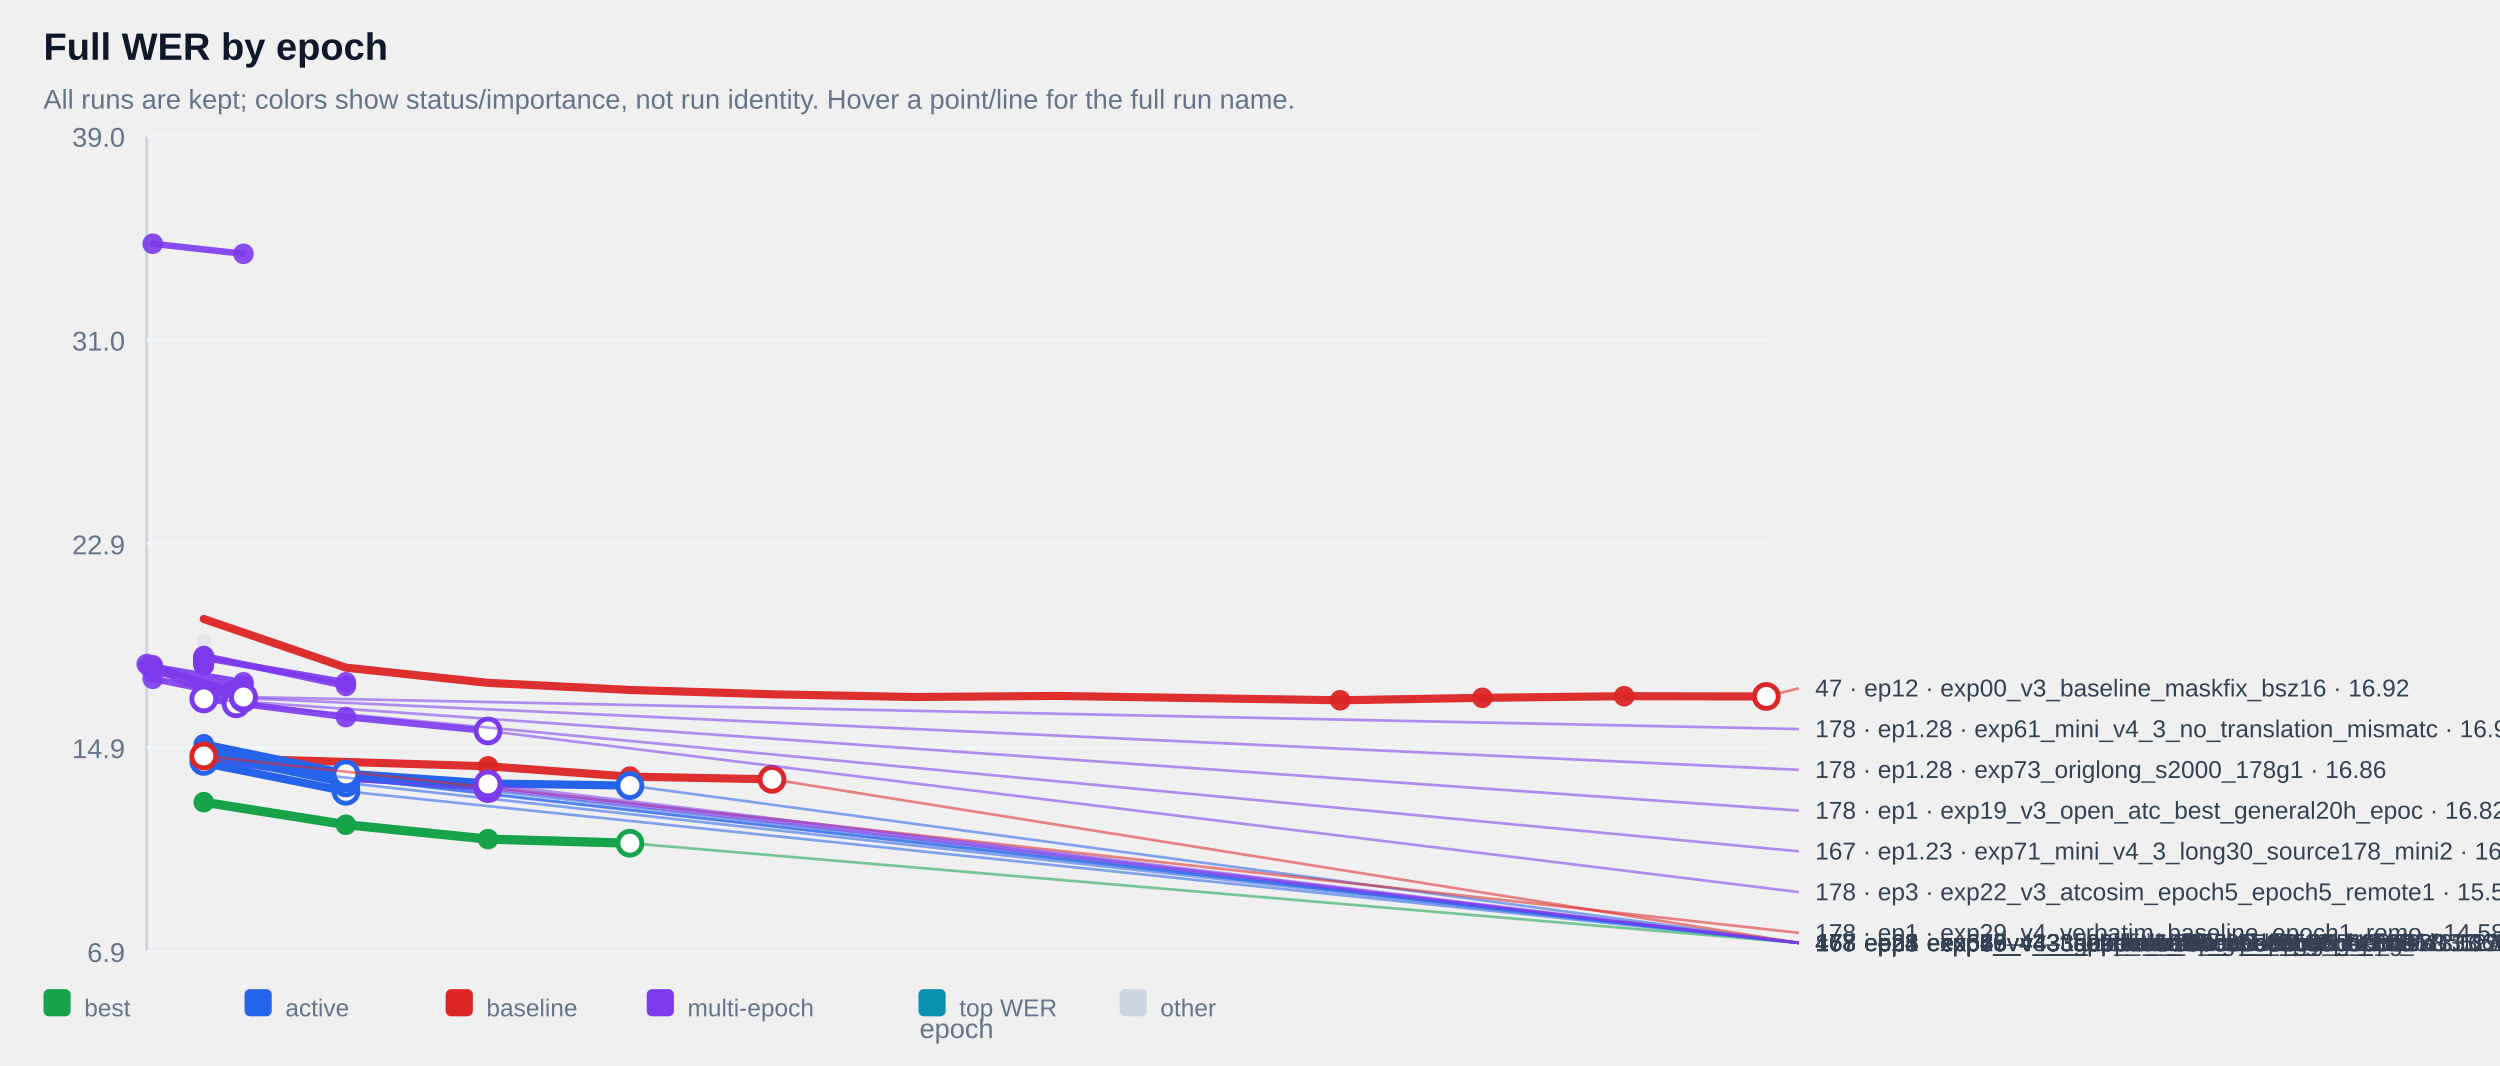
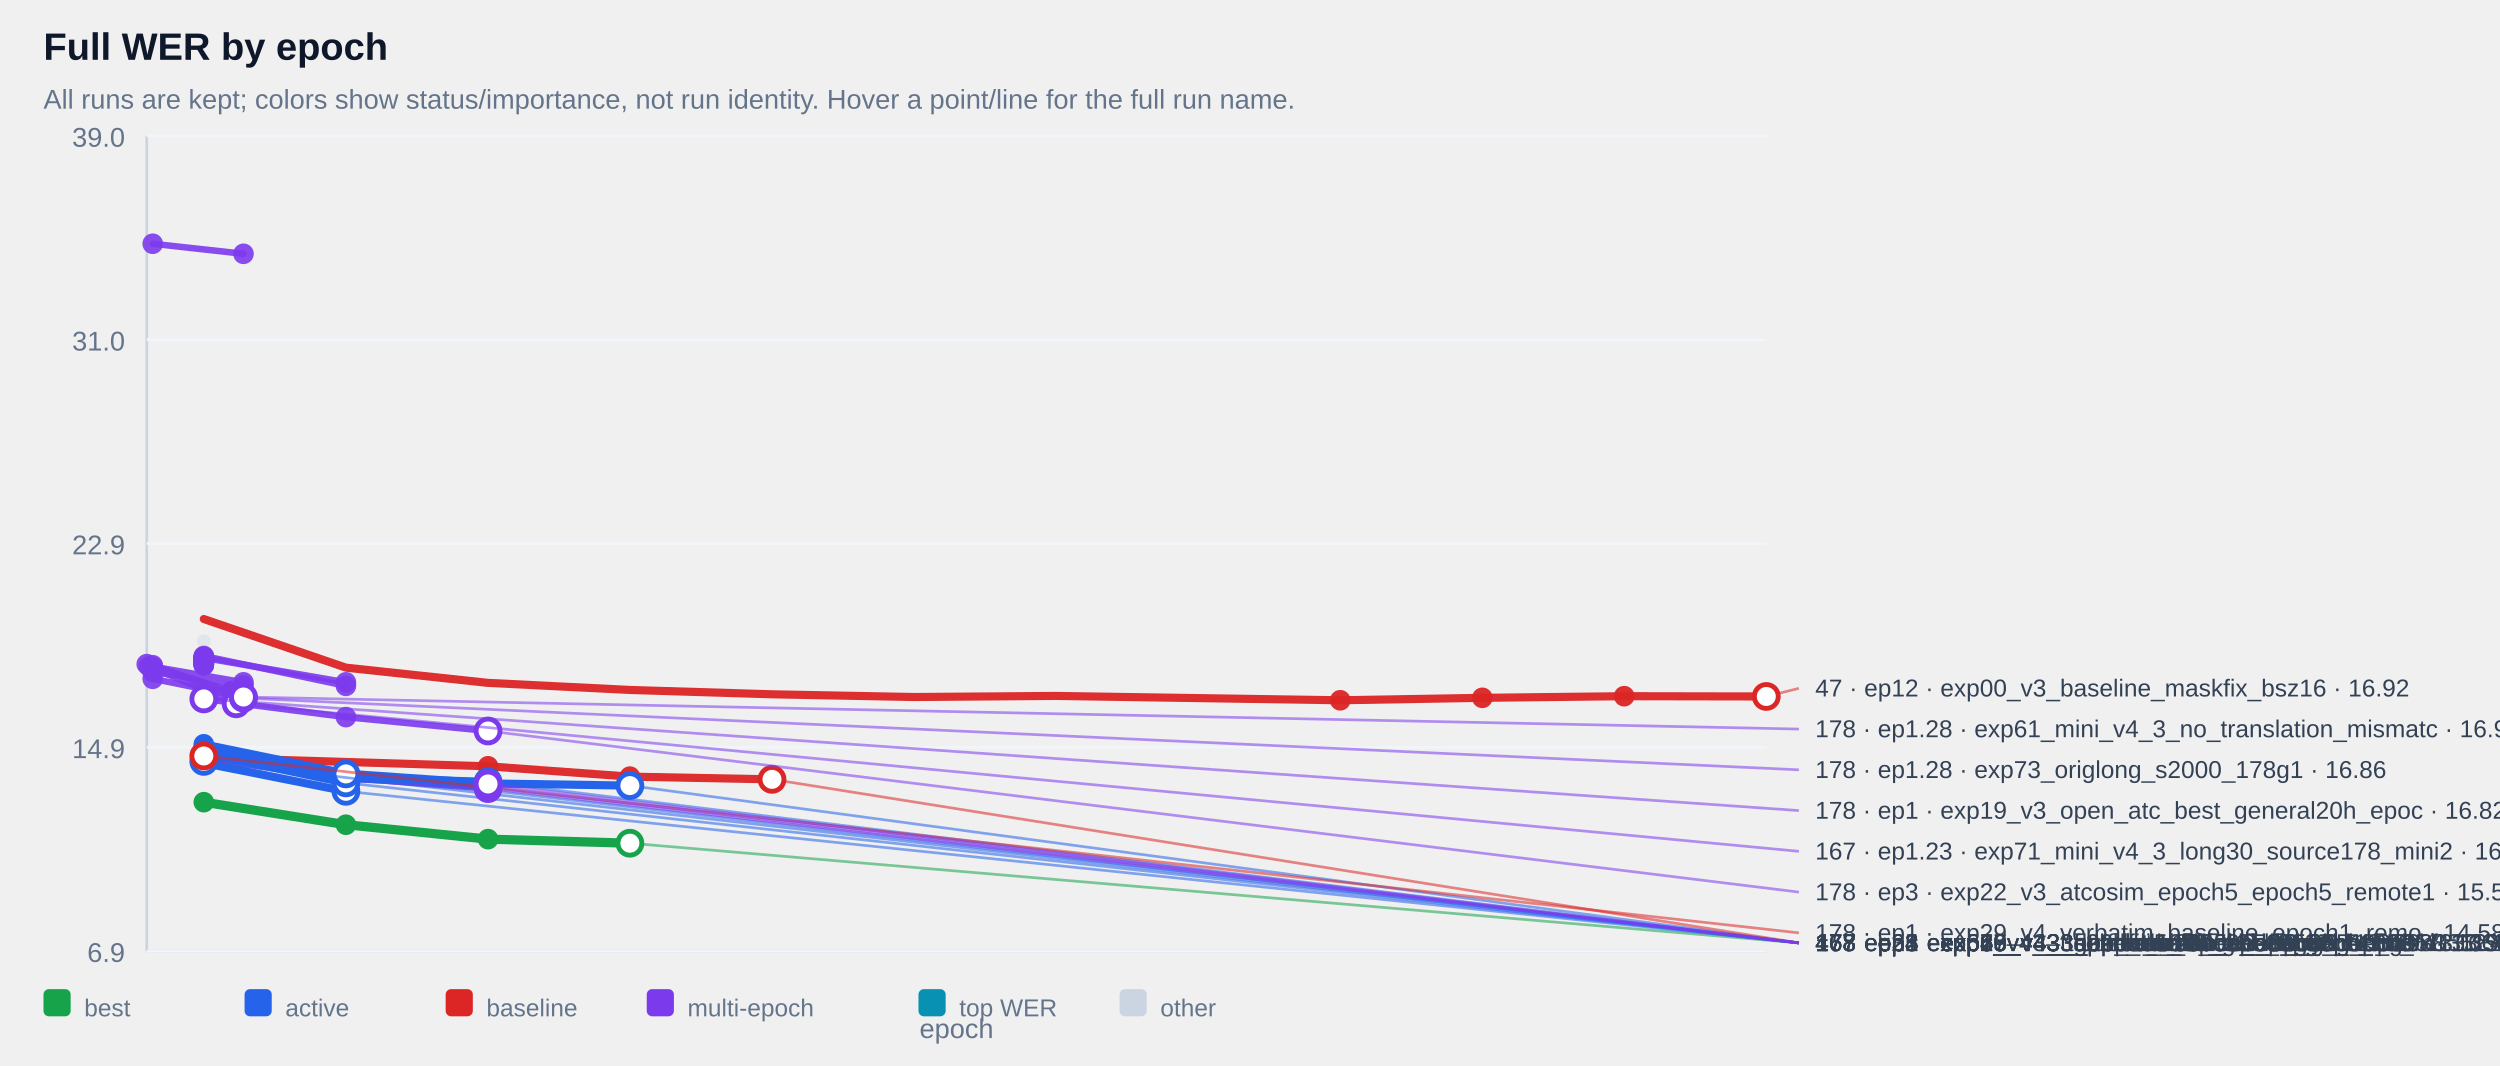
<svg xmlns="http://www.w3.org/2000/svg" width="100%" viewBox="0 0 920 392" style="max-width:920px;background:#ffffff;border:1px solid #e5e7eb;border-radius:10px;">
  <text x="16.0" y="22.0" font-size="14" fill="#0f172a" text-anchor="start" font-family="Arial, sans-serif" font-weight="700">Full WER by epoch</text>
  <text x="16.0" y="40.0" font-size="10" fill="#64748b" text-anchor="start" font-family="Arial, sans-serif" font-weight="400">All runs are kept; colors show status/importance, not run identity. Hover a point/line for the full run name.</text>
  <line x1="54" y1="50" x2="54" y2="350" stroke="#cbd5e1" />
  <line x1="54" y1="350" x2="650" y2="350" stroke="#cbd5e1" />
  <line x1="54" y1="350.0" x2="650" y2="350.0" stroke="#f1f5f9" />
  <text x="46.0" y="354.0" font-size="10" fill="#64748b" text-anchor="end" font-family="Arial, sans-serif" font-weight="400">6.9</text>
  <line x1="54" y1="275.0" x2="650" y2="275.0" stroke="#f1f5f9" />
  <text x="46.0" y="279.0" font-size="10" fill="#64748b" text-anchor="end" font-family="Arial, sans-serif" font-weight="400">14.9</text>
  <line x1="54" y1="200.0" x2="650" y2="200.0" stroke="#f1f5f9" />
  <text x="46.0" y="204.0" font-size="10" fill="#64748b" text-anchor="end" font-family="Arial, sans-serif" font-weight="400">22.9</text>
  <line x1="54" y1="125.0" x2="650" y2="125.0" stroke="#f1f5f9" />
  <text x="46.0" y="129.0" font-size="10" fill="#64748b" text-anchor="end" font-family="Arial, sans-serif" font-weight="400">31.0</text>
  <line x1="54" y1="50.0" x2="650" y2="50.0" stroke="#f1f5f9" />
  <text x="46.0" y="54.0" font-size="10" fill="#64748b" text-anchor="end" font-family="Arial, sans-serif" font-weight="400">39.0</text>
  <g opacity="0.38">
    <circle cx="75.0" cy="236.0" r="2.6" fill="#cbd5e1" />
  </g>
  <g opacity="0.90">
    <polyline points="56.2,89.7 89.6,93.4" fill="none" stroke="#7c3aed" stroke-width="2.4" stroke-linecap="round" stroke-linejoin="round" />
  </g>
  <g opacity="0.90">
    <circle cx="56.2" cy="89.7" r="3.8" fill="#7c3aed" />
  </g>
  <g opacity="0.90">
    <circle cx="89.6" cy="93.4" r="3.8" fill="#7c3aed" />
  </g>
  <g opacity="0.90">
    <polyline points="75.0,241.8 75.0,241.8" fill="none" stroke="#7c3aed" stroke-width="2.4" stroke-linecap="round" stroke-linejoin="round" />
  </g>
  <g opacity="0.90">
    <circle cx="75.0" cy="241.8" r="3.8" fill="#7c3aed" />
  </g>
  <g opacity="0.90">
    <circle cx="75.0" cy="241.8" r="3.8" fill="#7c3aed" />
  </g>
  <g opacity="0.90">
    <polyline points="75.0,241.9 75.0,241.9" fill="none" stroke="#7c3aed" stroke-width="2.4" stroke-linecap="round" stroke-linejoin="round" />
  </g>
  <g opacity="0.90">
    <circle cx="75.0" cy="241.9" r="3.8" fill="#7c3aed" />
  </g>
  <g opacity="0.90">
    <circle cx="75.0" cy="241.9" r="3.8" fill="#7c3aed" />
  </g>
  <g opacity="0.90">
    <polyline points="75.0,242.4 75.0,242.4" fill="none" stroke="#7c3aed" stroke-width="2.4" stroke-linecap="round" stroke-linejoin="round" />
  </g>
  <g opacity="0.90">
    <circle cx="75.0" cy="242.4" r="3.8" fill="#7c3aed" />
  </g>
  <g opacity="0.90">
    <circle cx="75.0" cy="242.4" r="3.8" fill="#7c3aed" />
  </g>
  <g opacity="0.90">
    <polyline points="75.0,242.4 75.0,242.4" fill="none" stroke="#7c3aed" stroke-width="2.4" stroke-linecap="round" stroke-linejoin="round" />
  </g>
  <g opacity="0.90">
    <circle cx="75.0" cy="242.4" r="3.8" fill="#7c3aed" />
  </g>
  <g opacity="0.90">
    <circle cx="75.0" cy="242.4" r="3.8" fill="#7c3aed" />
  </g>
  <g opacity="0.90">
    <polyline points="75.0,242.5 75.0,242.5" fill="none" stroke="#7c3aed" stroke-width="2.4" stroke-linecap="round" stroke-linejoin="round" />
  </g>
  <g opacity="0.90">
    <circle cx="75.0" cy="242.5" r="3.8" fill="#7c3aed" />
  </g>
  <g opacity="0.90">
    <circle cx="75.0" cy="242.5" r="3.8" fill="#7c3aed" />
  </g>
  <g opacity="0.90">
    <polyline points="75.0,242.5 75.0,242.5" fill="none" stroke="#7c3aed" stroke-width="2.4" stroke-linecap="round" stroke-linejoin="round" />
  </g>
  <g opacity="0.90">
    <circle cx="75.0" cy="242.5" r="3.8" fill="#7c3aed" />
  </g>
  <g opacity="0.90">
    <circle cx="75.0" cy="242.5" r="3.8" fill="#7c3aed" />
  </g>
  <g opacity="0.90">
    <polyline points="75.0,242.6 75.0,242.6" fill="none" stroke="#7c3aed" stroke-width="2.4" stroke-linecap="round" stroke-linejoin="round" />
  </g>
  <g opacity="0.90">
    <circle cx="75.0" cy="242.6" r="3.8" fill="#7c3aed" />
  </g>
  <g opacity="0.90">
    <circle cx="75.0" cy="242.6" r="3.8" fill="#7c3aed" />
  </g>
  <g opacity="0.90">
    <polyline points="75.0,242.7 75.0,242.7" fill="none" stroke="#7c3aed" stroke-width="2.4" stroke-linecap="round" stroke-linejoin="round" />
  </g>
  <g opacity="0.90">
    <circle cx="75.0" cy="242.7" r="3.8" fill="#7c3aed" />
  </g>
  <g opacity="0.90">
    <circle cx="75.0" cy="242.7" r="3.8" fill="#7c3aed" />
  </g>
  <g opacity="0.90">
    <polyline points="75.0,242.9 75.0,242.9" fill="none" stroke="#7c3aed" stroke-width="2.4" stroke-linecap="round" stroke-linejoin="round" />
  </g>
  <g opacity="0.90">
    <circle cx="75.0" cy="242.9" r="3.8" fill="#7c3aed" />
  </g>
  <g opacity="0.90">
    <circle cx="75.0" cy="242.9" r="3.8" fill="#7c3aed" />
  </g>
  <g opacity="0.90">
    <polyline points="75.0,243.1 75.0,243.1" fill="none" stroke="#7c3aed" stroke-width="2.4" stroke-linecap="round" stroke-linejoin="round" />
  </g>
  <g opacity="0.90">
    <circle cx="75.0" cy="243.1" r="3.8" fill="#7c3aed" />
  </g>
  <g opacity="0.90">
    <circle cx="75.0" cy="243.1" r="3.8" fill="#7c3aed" />
  </g>
  <g opacity="0.90">
    <polyline points="75.0,243.1 75.0,243.1" fill="none" stroke="#7c3aed" stroke-width="2.4" stroke-linecap="round" stroke-linejoin="round" />
  </g>
  <g opacity="0.90">
    <circle cx="75.0" cy="243.1" r="3.8" fill="#7c3aed" />
  </g>
  <g opacity="0.90">
    <circle cx="75.0" cy="243.1" r="3.8" fill="#7c3aed" />
  </g>
  <g opacity="0.90">
    <polyline points="75.0,243.2 75.0,243.2" fill="none" stroke="#7c3aed" stroke-width="2.4" stroke-linecap="round" stroke-linejoin="round" />
  </g>
  <g opacity="0.90">
    <circle cx="75.0" cy="243.2" r="3.8" fill="#7c3aed" />
  </g>
  <g opacity="0.90">
    <circle cx="75.0" cy="243.2" r="3.8" fill="#7c3aed" />
  </g>
  <g opacity="0.90">
    <polyline points="75.0,243.4 75.0,243.4" fill="none" stroke="#7c3aed" stroke-width="2.4" stroke-linecap="round" stroke-linejoin="round" />
  </g>
  <g opacity="0.90">
    <circle cx="75.0" cy="243.4" r="3.8" fill="#7c3aed" />
  </g>
  <g opacity="0.90">
    <circle cx="75.0" cy="243.4" r="3.8" fill="#7c3aed" />
  </g>
  <g opacity="0.90">
    <polyline points="75.0,243.5 75.0,243.5" fill="none" stroke="#7c3aed" stroke-width="2.4" stroke-linecap="round" stroke-linejoin="round" />
  </g>
  <g opacity="0.90">
    <circle cx="75.0" cy="243.5" r="3.8" fill="#7c3aed" />
  </g>
  <g opacity="0.90">
    <circle cx="75.0" cy="243.5" r="3.8" fill="#7c3aed" />
  </g>
  <g opacity="0.90">
    <polyline points="75.0,243.6 75.0,243.6" fill="none" stroke="#7c3aed" stroke-width="2.4" stroke-linecap="round" stroke-linejoin="round" />
  </g>
  <g opacity="0.90">
    <circle cx="75.0" cy="243.6" r="3.8" fill="#7c3aed" />
  </g>
  <g opacity="0.90">
    <circle cx="75.0" cy="243.6" r="3.8" fill="#7c3aed" />
  </g>
  <g opacity="0.90">
    <polyline points="75.0,243.8 75.0,243.8" fill="none" stroke="#7c3aed" stroke-width="2.4" stroke-linecap="round" stroke-linejoin="round" />
  </g>
  <g opacity="0.90">
    <circle cx="75.0" cy="243.8" r="3.8" fill="#7c3aed" />
  </g>
  <g opacity="0.90">
    <circle cx="75.0" cy="243.8" r="3.8" fill="#7c3aed" />
  </g>
  <g opacity="0.90">
    <polyline points="75.0,243.8 75.0,243.8" fill="none" stroke="#7c3aed" stroke-width="2.4" stroke-linecap="round" stroke-linejoin="round" />
  </g>
  <g opacity="0.90">
    <circle cx="75.0" cy="243.8" r="3.8" fill="#7c3aed" />
  </g>
  <g opacity="0.90">
    <circle cx="75.0" cy="243.8" r="3.8" fill="#7c3aed" />
  </g>
  <g opacity="0.90">
    <polyline points="75.0,244.3 75.0,244.3" fill="none" stroke="#7c3aed" stroke-width="2.4" stroke-linecap="round" stroke-linejoin="round" />
  </g>
  <g opacity="0.90">
    <circle cx="75.0" cy="244.3" r="3.8" fill="#7c3aed" />
  </g>
  <g opacity="0.90">
    <circle cx="75.0" cy="244.3" r="3.8" fill="#7c3aed" />
  </g>
  <g opacity="0.90">
    <polyline points="75.0,244.3 75.0,244.3" fill="none" stroke="#7c3aed" stroke-width="2.4" stroke-linecap="round" stroke-linejoin="round" />
  </g>
  <g opacity="0.90">
    <circle cx="75.0" cy="244.3" r="3.8" fill="#7c3aed" />
  </g>
  <g opacity="0.90">
    <circle cx="75.0" cy="244.3" r="3.8" fill="#7c3aed" />
  </g>
  <g opacity="0.90">
    <polyline points="75.0,244.8 75.0,244.8" fill="none" stroke="#7c3aed" stroke-width="2.4" stroke-linecap="round" stroke-linejoin="round" />
  </g>
  <g opacity="0.90">
    <circle cx="75.0" cy="244.8" r="3.8" fill="#7c3aed" />
  </g>
  <g opacity="0.90">
    <circle cx="75.0" cy="244.8" r="3.8" fill="#7c3aed" />
  </g>
  <g opacity="0.90">
    <polyline points="75.0,242.1 127.3,251.1" fill="none" stroke="#7c3aed" stroke-width="2.4" stroke-linecap="round" stroke-linejoin="round" />
  </g>
  <g opacity="0.90">
    <circle cx="75.0" cy="242.1" r="3.8" fill="#7c3aed" />
  </g>
  <g opacity="0.90">
    <circle cx="127.3" cy="251.1" r="3.8" fill="#7c3aed" />
  </g>
  <g opacity="0.90">
    <polyline points="56.2,245.3 89.6,251.1 56.2,247.3 89.6,252.3" fill="none" stroke="#7c3aed" stroke-width="2.4" stroke-linecap="round" stroke-linejoin="round" />
  </g>
  <g opacity="0.90">
    <circle cx="56.2" cy="245.3" r="3.8" fill="#7c3aed" />
  </g>
  <g opacity="0.90">
    <circle cx="89.6" cy="251.1" r="3.8" fill="#7c3aed" />
  </g>
  <g opacity="0.90">
    <circle cx="56.2" cy="247.3" r="3.8" fill="#7c3aed" />
  </g>
  <g opacity="0.90">
    <circle cx="89.6" cy="252.3" r="3.8" fill="#7c3aed" />
  </g>
  <g opacity="0.90">
    <polyline points="75.0,241.4 127.3,252.4" fill="none" stroke="#7c3aed" stroke-width="2.4" stroke-linecap="round" stroke-linejoin="round" />
  </g>
  <g opacity="0.90">
    <circle cx="75.0" cy="241.4" r="3.8" fill="#7c3aed" />
  </g>
  <g opacity="0.90">
    <circle cx="127.3" cy="252.4" r="3.8" fill="#7c3aed" />
  </g>
  <g opacity="0.90">
    <polyline points="54.0,244.4 85.2,254.4 85.2,254.4" fill="none" stroke="#7c3aed" stroke-width="2.4" stroke-linecap="round" stroke-linejoin="round" />
  </g>
  <g opacity="0.90">
    <circle cx="54.0" cy="244.4" r="3.8" fill="#7c3aed" />
  </g>
  <g opacity="0.90">
    <circle cx="85.2" cy="254.4" r="3.8" fill="#7c3aed" />
  </g>
  <g opacity="0.90">
    <circle cx="85.2" cy="254.4" r="3.8" fill="#7c3aed" />
  </g>
  <g opacity="0.90">
    <polyline points="75.0,256.2 75.0,256.2" fill="none" stroke="#7c3aed" stroke-width="2.4" stroke-linecap="round" stroke-linejoin="round" />
  </g>
  <g opacity="0.90">
    <circle cx="75.0" cy="256.2" r="3.8" fill="#7c3aed" />
  </g>
  <g opacity="0.90">
    <circle cx="75.0" cy="256.2" r="3.8" fill="#7c3aed" />
  </g>
  <g opacity="0.90">
    <polyline points="56.2,249.8 89.6,256.5" fill="none" stroke="#7c3aed" stroke-width="2.4" stroke-linecap="round" stroke-linejoin="round" />
  </g>
  <g opacity="0.90">
    <circle cx="56.2" cy="249.8" r="3.8" fill="#7c3aed" />
  </g>
  <g opacity="0.90">
    <circle cx="89.6" cy="256.5" r="3.8" fill="#7c3aed" />
  </g>
  <g opacity="0.90">
    <polyline points="56.2,244.8 89.6,256.9" fill="none" stroke="#7c3aed" stroke-width="2.4" stroke-linecap="round" stroke-linejoin="round" />
  </g>
  <g opacity="0.90">
    <circle cx="56.2" cy="244.8" r="3.8" fill="#7c3aed" />
  </g>
  <g opacity="0.90">
    <circle cx="89.6" cy="256.9" r="3.8" fill="#7c3aed" />
  </g>
  <g opacity="0.90">
    <polyline points="75.0,257.2 75.0,257.2" fill="none" stroke="#7c3aed" stroke-width="2.4" stroke-linecap="round" stroke-linejoin="round" />
  </g>
  <g opacity="0.90">
    <circle cx="75.0" cy="257.2" r="3.8" fill="#7c3aed" />
  </g>
  <g opacity="0.90">
    <circle cx="75.0" cy="257.2" r="3.8" fill="#7c3aed" />
  </g>
  <g opacity="0.90">
    <polyline points="54.8,245.2 86.9,259.0 86.9,259.0" fill="none" stroke="#7c3aed" stroke-width="2.4" stroke-linecap="round" stroke-linejoin="round" />
  </g>
  <g opacity="0.90">
    <circle cx="54.8" cy="245.2" r="3.8" fill="#7c3aed" />
  </g>
  <g opacity="0.90">
    <circle cx="86.9" cy="259.0" r="3.8" fill="#7c3aed" />
  </g>
  <g opacity="0.90">
    <circle cx="86.9" cy="259.0" r="3.8" fill="#7c3aed" />
  </g>
  <g opacity="0.90">
    <polyline points="75.0,257.2 127.3,263.9 179.6,269.0" fill="none" stroke="#7c3aed" stroke-width="2.4" stroke-linecap="round" stroke-linejoin="round" />
  </g>
  <g opacity="0.90">
    <circle cx="75.0" cy="257.2" r="3.8" fill="#7c3aed" />
  </g>
  <g opacity="0.90">
    <circle cx="127.3" cy="263.9" r="3.8" fill="#7c3aed" />
  </g>
  <g opacity="0.90">
    <circle cx="179.6" cy="269.0" r="3.8" fill="#7c3aed" />
  </g>
  <g opacity="0.90">
    <polyline points="75.0,277.1 127.3,285.5 179.6,288.5 179.6,288.5" fill="none" stroke="#7c3aed" stroke-width="2.4" stroke-linecap="round" stroke-linejoin="round" />
  </g>
  <g opacity="0.90">
    <circle cx="75.0" cy="277.1" r="3.8" fill="#7c3aed" />
  </g>
  <g opacity="0.90">
    <circle cx="127.3" cy="285.5" r="3.8" fill="#7c3aed" />
  </g>
  <g opacity="0.90">
    <circle cx="179.6" cy="288.5" r="3.8" fill="#7c3aed" />
  </g>
  <g opacity="0.90">
    <circle cx="179.6" cy="288.5" r="3.8" fill="#7c3aed" />
  </g>
  <g opacity="0.90">
    <polyline points="75.0,279.2 127.3,286.5 179.6,289.4 179.6,289.4" fill="none" stroke="#7c3aed" stroke-width="2.4" stroke-linecap="round" stroke-linejoin="round" />
  </g>
  <g opacity="0.90">
    <circle cx="75.0" cy="279.2" r="3.8" fill="#7c3aed" />
  </g>
  <g opacity="0.90">
    <circle cx="127.3" cy="286.5" r="3.8" fill="#7c3aed" />
  </g>
  <g opacity="0.90">
    <circle cx="179.6" cy="289.4" r="3.8" fill="#7c3aed" />
  </g>
  <g opacity="0.90">
    <circle cx="179.6" cy="289.4" r="3.8" fill="#7c3aed" />
  </g>
  <g opacity="0.90">
    <polyline points="75.0,278.3 127.3,286.2 179.6,290.2 179.6,290.2" fill="none" stroke="#7c3aed" stroke-width="2.4" stroke-linecap="round" stroke-linejoin="round" />
  </g>
  <g opacity="0.90">
    <circle cx="75.0" cy="278.3" r="3.8" fill="#7c3aed" />
  </g>
  <g opacity="0.90">
    <circle cx="127.3" cy="286.2" r="3.8" fill="#7c3aed" />
  </g>
  <g opacity="0.90">
    <circle cx="179.6" cy="290.2" r="3.8" fill="#7c3aed" />
  </g>
  <g opacity="0.90">
    <circle cx="179.6" cy="290.2" r="3.8" fill="#7c3aed" />
  </g>
  <g opacity="0.95">
    <polyline points="75.0,227.8 127.3,245.7 179.6,251.3 231.8,253.9 284.1,255.5 336.4,256.5 388.6,256.1 440.9,256.9 493.2,257.7 545.5,256.8 597.7,256.2 650.0,256.3" fill="none" stroke="#dc2626" stroke-width="3.0" stroke-linecap="round" stroke-linejoin="round" />
  </g>
  <g opacity="0.95">
    <circle cx="493.2" cy="257.7" r="3.8" fill="#dc2626" />
  </g>
  <g opacity="0.95">
    <circle cx="545.5" cy="256.8" r="3.8" fill="#dc2626" />
  </g>
  <g opacity="0.95">
    <circle cx="597.7" cy="256.2" r="3.8" fill="#dc2626" />
  </g>
  <g opacity="0.95">
    <circle cx="650.0" cy="256.3" r="3.8" fill="#dc2626" />
  </g>
  <g opacity="0.95">
    <polyline points="75.0,278.2 75.0,278.2" fill="none" stroke="#dc2626" stroke-width="3.0" stroke-linecap="round" stroke-linejoin="round" />
  </g>
  <g opacity="0.95">
    <circle cx="75.0" cy="278.2" r="3.8" fill="#dc2626" />
  </g>
  <g opacity="0.95">
    <circle cx="75.0" cy="278.2" r="3.8" fill="#dc2626" />
  </g>
  <g opacity="0.95">
    <polyline points="75.0,278.8 75.0,278.8 179.6,282.0 231.8,285.8 284.1,286.8 284.1,286.8" fill="none" stroke="#dc2626" stroke-width="3.0" stroke-linecap="round" stroke-linejoin="round" />
  </g>
  <g opacity="0.95">
    <circle cx="179.6" cy="282.0" r="3.8" fill="#dc2626" />
  </g>
  <g opacity="0.95">
    <circle cx="231.8" cy="285.8" r="3.8" fill="#dc2626" />
  </g>
  <g opacity="0.95">
    <circle cx="284.1" cy="286.8" r="3.8" fill="#dc2626" />
  </g>
  <g opacity="0.95">
    <circle cx="284.1" cy="286.8" r="3.8" fill="#dc2626" />
  </g>
  <g opacity="1.00">
    <circle cx="75.0" cy="280.2" r="3.8" fill="#2563eb" />
  </g>
  <g opacity="1.00">
    <polyline points="75.0,275.0 127.3,284.8" fill="none" stroke="#2563eb" stroke-width="3.0" stroke-linecap="round" stroke-linejoin="round" />
  </g>
  <g opacity="1.00">
    <circle cx="75.0" cy="275.0" r="3.8" fill="#2563eb" />
  </g>
  <g opacity="1.00">
    <circle cx="127.3" cy="284.8" r="3.8" fill="#2563eb" />
  </g>
  <g opacity="1.00">
-     <polyline points="75.0,277.4 127.3,286.3" fill="none" stroke="#2563eb" stroke-width="3.0" stroke-linecap="round" stroke-linejoin="round" />
+     <polyline points="75.0,277.4 127.3,286.3 179.6,287.7" fill="none" stroke="#2563eb" stroke-width="3.0" stroke-linecap="round" stroke-linejoin="round" />
  </g>
  <g opacity="1.00">
    <circle cx="75.0" cy="277.4" r="3.8" fill="#2563eb" />
  </g>
  <g opacity="1.00">
    <circle cx="127.3" cy="286.3" r="3.8" fill="#2563eb" />
+   </g>
+   <g opacity="1.00">
+     <circle cx="179.6" cy="287.7" r="3.8" fill="#2563eb" />
  </g>
  <g opacity="1.00">
    <polyline points="75.0,277.2 127.3,288.1" fill="none" stroke="#2563eb" stroke-width="3.0" stroke-linecap="round" stroke-linejoin="round" />
  </g>
  <g opacity="1.00">
    <circle cx="75.0" cy="277.2" r="3.8" fill="#2563eb" />
  </g>
  <g opacity="1.00">
    <circle cx="127.3" cy="288.1" r="3.8" fill="#2563eb" />
  </g>
  <g opacity="1.00">
    <polyline points="75.0,273.9 127.3,284.7 179.6,288.3 231.8,289.1" fill="none" stroke="#2563eb" stroke-width="3.0" stroke-linecap="round" stroke-linejoin="round" />
  </g>
  <g opacity="1.00">
    <circle cx="75.0" cy="273.9" r="3.8" fill="#2563eb" />
  </g>
  <g opacity="1.00">
    <circle cx="127.3" cy="284.7" r="3.8" fill="#2563eb" />
  </g>
  <g opacity="1.00">
    <circle cx="179.6" cy="288.3" r="3.8" fill="#2563eb" />
  </g>
  <g opacity="1.00">
    <circle cx="231.8" cy="289.1" r="3.8" fill="#2563eb" />
  </g>
  <g opacity="1.00">
    <polyline points="75.0,280.8 127.3,291.2" fill="none" stroke="#2563eb" stroke-width="3.0" stroke-linecap="round" stroke-linejoin="round" />
  </g>
  <g opacity="1.00">
    <circle cx="75.0" cy="280.8" r="3.8" fill="#2563eb" />
  </g>
  <g opacity="1.00">
    <circle cx="127.3" cy="291.2" r="3.8" fill="#2563eb" />
  </g>
  <g opacity="1.00">
    <polyline points="75.0,295.2 127.3,303.5 179.6,308.8 231.8,310.3" fill="none" stroke="#16a34a" stroke-width="3.4" stroke-linecap="round" stroke-linejoin="round" />
  </g>
  <g opacity="1.00">
    <circle cx="75.0" cy="295.2" r="3.8" fill="#16a34a" />
  </g>
  <g opacity="1.00">
    <circle cx="127.3" cy="303.5" r="3.8" fill="#16a34a" />
  </g>
  <g opacity="1.00">
    <circle cx="179.6" cy="308.8" r="3.8" fill="#16a34a" />
  </g>
  <g opacity="1.00">
    <circle cx="231.8" cy="310.3" r="3.8" fill="#16a34a" />
  </g>
  <line x1="231.8" y1="310.3" x2="662.0" y2="347.0" stroke="#16a34a" stroke-width="1" opacity="0.55" />
  <circle cx="231.8" cy="310.3" r="4.4" fill="#ffffff" stroke="#16a34a" stroke-width="1.8" />
  <text x="668.0" y="350.0" font-size="9" fill="#334155" text-anchor="start" font-family="Arial, sans-serif" font-weight="400">178 · ep4 · exp50_v4_3_atcosim_epoch5_epoch5_maskf · 11.14</text>
  <line x1="127.3" y1="291.2" x2="662.0" y2="347.0" stroke="#2563eb" stroke-width="1" opacity="0.55" />
  <circle cx="127.3" cy="291.2" r="4.4" fill="#ffffff" stroke="#2563eb" stroke-width="1.8" />
  <text x="668.0" y="350.0" font-size="9" fill="#334155" text-anchor="start" font-family="Arial, sans-serif" font-weight="400">178 · ep2 · exp70_v43_combo_tts10_vad30_e3_b8_g0 · 13.19</text>
  <line x1="231.8" y1="289.1" x2="662.0" y2="347.0" stroke="#2563eb" stroke-width="1" opacity="0.55" />
  <circle cx="231.8" cy="289.1" r="4.4" fill="#ffffff" stroke="#2563eb" stroke-width="1.8" />
  <text x="668.0" y="350.0" font-size="9" fill="#334155" text-anchor="start" font-family="Arial, sans-serif" font-weight="400">178 · ep4 · exp63_v4_3_ttsclone10h_epoch5_epoch5_m · 13.41</text>
  <line x1="127.3" y1="288.1" x2="662.0" y2="347.0" stroke="#2563eb" stroke-width="1" opacity="0.55" />
  <circle cx="127.3" cy="288.1" r="4.4" fill="#ffffff" stroke="#2563eb" stroke-width="1.8" />
  <text x="668.0" y="350.0" font-size="9" fill="#334155" text-anchor="start" font-family="Arial, sans-serif" font-weight="400">47 · ep2 · exp52_v4_3_fullmix_balanced_epoch5_epo · 13.52</text>
-   <line x1="127.3" y1="286.3" x2="662.0" y2="347.0" stroke="#2563eb" stroke-width="1" opacity="0.55" />
-   <circle cx="127.3" cy="286.3" r="4.4" fill="#ffffff" stroke="#2563eb" stroke-width="1.8" />
-   <text x="668.0" y="350.0" font-size="9" fill="#334155" text-anchor="start" font-family="Arial, sans-serif" font-weight="400">47 · ep2 · exp51_v4_3_appdenoise45h_epoch5_epoch5 · 13.71</text>
+   <line x1="179.6" y1="287.7" x2="662.0" y2="347.0" stroke="#2563eb" stroke-width="1" opacity="0.55" />
+   <circle cx="179.6" cy="287.7" r="4.4" fill="#ffffff" stroke="#2563eb" stroke-width="1.8" />
+   <text x="668.0" y="350.0" font-size="9" fill="#334155" text-anchor="start" font-family="Arial, sans-serif" font-weight="400">47 · ep3 · exp51_v4_3_appdenoise45h_epoch5_epoch5 · 13.56</text>
  <line x1="127.3" y1="284.8" x2="662.0" y2="347.0" stroke="#2563eb" stroke-width="1" opacity="0.55" />
  <circle cx="127.3" cy="284.8" r="4.4" fill="#ffffff" stroke="#2563eb" stroke-width="1.8" />
  <text x="668.0" y="350.0" font-size="9" fill="#334155" text-anchor="start" font-family="Arial, sans-serif" font-weight="400">47 · ep2 · exp64_v43_tts22h_e5_b8_g1 · 13.87</text>
  <line x1="75.0" y1="280.2" x2="662.0" y2="347.0" stroke="#2563eb" stroke-width="1" opacity="0.55" />
  <circle cx="75.0" cy="280.2" r="4.4" fill="#ffffff" stroke="#2563eb" stroke-width="1.8" />
  <text x="668.0" y="350.0" font-size="9" fill="#334155" text-anchor="start" font-family="Arial, sans-serif" font-weight="400">167 · ep1 · exp69_v43_openatc_all_e3_b8_g3 · 14.37</text>
  <line x1="284.1" y1="286.8" x2="662.0" y2="347.0" stroke="#dc2626" stroke-width="1" opacity="0.55" />
  <circle cx="284.1" cy="286.8" r="4.4" fill="#ffffff" stroke="#dc2626" stroke-width="1.8" />
  <text x="668.0" y="350.0" font-size="9" fill="#334155" text-anchor="start" font-family="Arial, sans-serif" font-weight="400">167 · ep5 · exp29_v4_3_no_translation_mismatch_bas · 13.66</text>
  <line x1="75.0" y1="278.2" x2="662.0" y2="343.3" stroke="#dc2626" stroke-width="1" opacity="0.55" />
  <circle cx="75.0" cy="278.2" r="4.4" fill="#ffffff" stroke="#dc2626" stroke-width="1.8" />
  <text x="668.0" y="346.3" font-size="9" fill="#334155" text-anchor="start" font-family="Arial, sans-serif" font-weight="400">178 · ep1 · exp29_v4_verbatim_baseline_epoch1_remo · 14.58</text>
  <line x1="650.0" y1="256.3" x2="662.0" y2="253.3" stroke="#dc2626" stroke-width="1" opacity="0.55" />
  <circle cx="650.0" cy="256.3" r="4.4" fill="#ffffff" stroke="#dc2626" stroke-width="1.8" />
  <text x="668.0" y="256.3" font-size="9" fill="#334155" text-anchor="start" font-family="Arial, sans-serif" font-weight="400">47 · ep12 · exp00_v3_baseline_maskfix_bsz16 · 16.92</text>
  <line x1="179.6" y1="290.2" x2="662.0" y2="347.0" stroke="#7c3aed" stroke-width="1" opacity="0.55" />
  <circle cx="179.6" cy="290.2" r="4.4" fill="#ffffff" stroke="#7c3aed" stroke-width="1.8" />
  <text x="668.0" y="350.0" font-size="9" fill="#334155" text-anchor="start" font-family="Arial, sans-serif" font-weight="400">167 · ep3 · exp67_v43_deepfilter60h_e3_b8_g2 · 13.29</text>
  <line x1="179.6" y1="289.4" x2="662.0" y2="347.0" stroke="#7c3aed" stroke-width="1" opacity="0.55" />
  <circle cx="179.6" cy="289.4" r="4.4" fill="#ffffff" stroke="#7c3aed" stroke-width="1.8" />
  <text x="668.0" y="350.0" font-size="9" fill="#334155" text-anchor="start" font-family="Arial, sans-serif" font-weight="400">167 · ep3 · exp66_v43_appdenoise90h_e3_b8_g1 · 13.38</text>
  <line x1="179.6" y1="288.5" x2="662.0" y2="347.0" stroke="#7c3aed" stroke-width="1" opacity="0.55" />
  <circle cx="179.6" cy="288.5" r="4.4" fill="#ffffff" stroke="#7c3aed" stroke-width="1.8" />
  <text x="668.0" y="350.0" font-size="9" fill="#334155" text-anchor="start" font-family="Arial, sans-serif" font-weight="400">178 · ep3 · exp65_v43_general100h_e3_b8_g1 · 13.48</text>
  <line x1="179.6" y1="269.0" x2="662.0" y2="328.3" stroke="#7c3aed" stroke-width="1" opacity="0.55" />
  <circle cx="179.6" cy="269.0" r="4.4" fill="#ffffff" stroke="#7c3aed" stroke-width="1.8" />
  <text x="668.0" y="331.3" font-size="9" fill="#334155" text-anchor="start" font-family="Arial, sans-serif" font-weight="400">178 · ep3 · exp22_v3_atcosim_epoch5_epoch5_remote1 · 15.57</text>
  <line x1="86.9" y1="259.0" x2="662.0" y2="313.3" stroke="#7c3aed" stroke-width="1" opacity="0.55" />
  <circle cx="86.9" cy="259.0" r="4.4" fill="#ffffff" stroke="#7c3aed" stroke-width="1.8" />
  <text x="668.0" y="316.3" font-size="9" fill="#334155" text-anchor="start" font-family="Arial, sans-serif" font-weight="400">167 · ep1.23 · exp71_mini_v4_3_long30_source178_mini2 · 16.63</text>
  <line x1="75.0" y1="257.2" x2="662.0" y2="298.3" stroke="#7c3aed" stroke-width="1" opacity="0.55" />
  <circle cx="75.0" cy="257.2" r="4.4" fill="#ffffff" stroke="#7c3aed" stroke-width="1.8" />
  <text x="668.0" y="301.3" font-size="9" fill="#334155" text-anchor="start" font-family="Arial, sans-serif" font-weight="400">178 · ep1 · exp19_v3_open_atc_best_general20h_epoc · 16.82</text>
  <line x1="89.6" y1="256.9" x2="662.0" y2="283.3" stroke="#7c3aed" stroke-width="1" opacity="0.55" />
  <circle cx="89.6" cy="256.9" r="4.4" fill="#ffffff" stroke="#7c3aed" stroke-width="1.8" />
  <text x="668.0" y="286.3" font-size="9" fill="#334155" text-anchor="start" font-family="Arial, sans-serif" font-weight="400">178 · ep1.28 · exp73_origlong_s2000_178g1 · 16.86</text>
  <line x1="89.6" y1="256.5" x2="662.0" y2="268.3" stroke="#7c3aed" stroke-width="1" opacity="0.55" />
  <circle cx="89.6" cy="256.5" r="4.4" fill="#ffffff" stroke="#7c3aed" stroke-width="1.8" />
  <text x="668.0" y="271.3" font-size="9" fill="#334155" text-anchor="start" font-family="Arial, sans-serif" font-weight="400">178 · ep1.28 · exp61_mini_v4_3_no_translation_mismatc · 16.90</text>
  <rect x="16" y="364" width="10" height="10" rx="2" fill="#16a34a" />
  <text x="31.0" y="374.0" font-size="9" fill="#64748b" text-anchor="start" font-family="Arial, sans-serif" font-weight="400">best</text>
  <rect x="90" y="364" width="10" height="10" rx="2" fill="#2563eb" />
  <text x="105.0" y="374.0" font-size="9" fill="#64748b" text-anchor="start" font-family="Arial, sans-serif" font-weight="400">active</text>
  <rect x="164" y="364" width="10" height="10" rx="2" fill="#dc2626" />
  <text x="179.0" y="374.0" font-size="9" fill="#64748b" text-anchor="start" font-family="Arial, sans-serif" font-weight="400">baseline</text>
  <rect x="238" y="364" width="10" height="10" rx="2" fill="#7c3aed" />
  <text x="253.0" y="374.0" font-size="9" fill="#64748b" text-anchor="start" font-family="Arial, sans-serif" font-weight="400">multi-epoch</text>
  <rect x="338" y="364" width="10" height="10" rx="2" fill="#0891b2" />
  <text x="353.0" y="374.0" font-size="9" fill="#64748b" text-anchor="start" font-family="Arial, sans-serif" font-weight="400">top WER</text>
  <rect x="412" y="364" width="10" height="10" rx="2" fill="#cbd5e1" />
  <text x="427.0" y="374.0" font-size="9" fill="#64748b" text-anchor="start" font-family="Arial, sans-serif" font-weight="400">other</text>
  <text x="352.0" y="382.0" font-size="10" fill="#64748b" text-anchor="middle" font-family="Arial, sans-serif" font-weight="400">epoch</text>
</svg>
